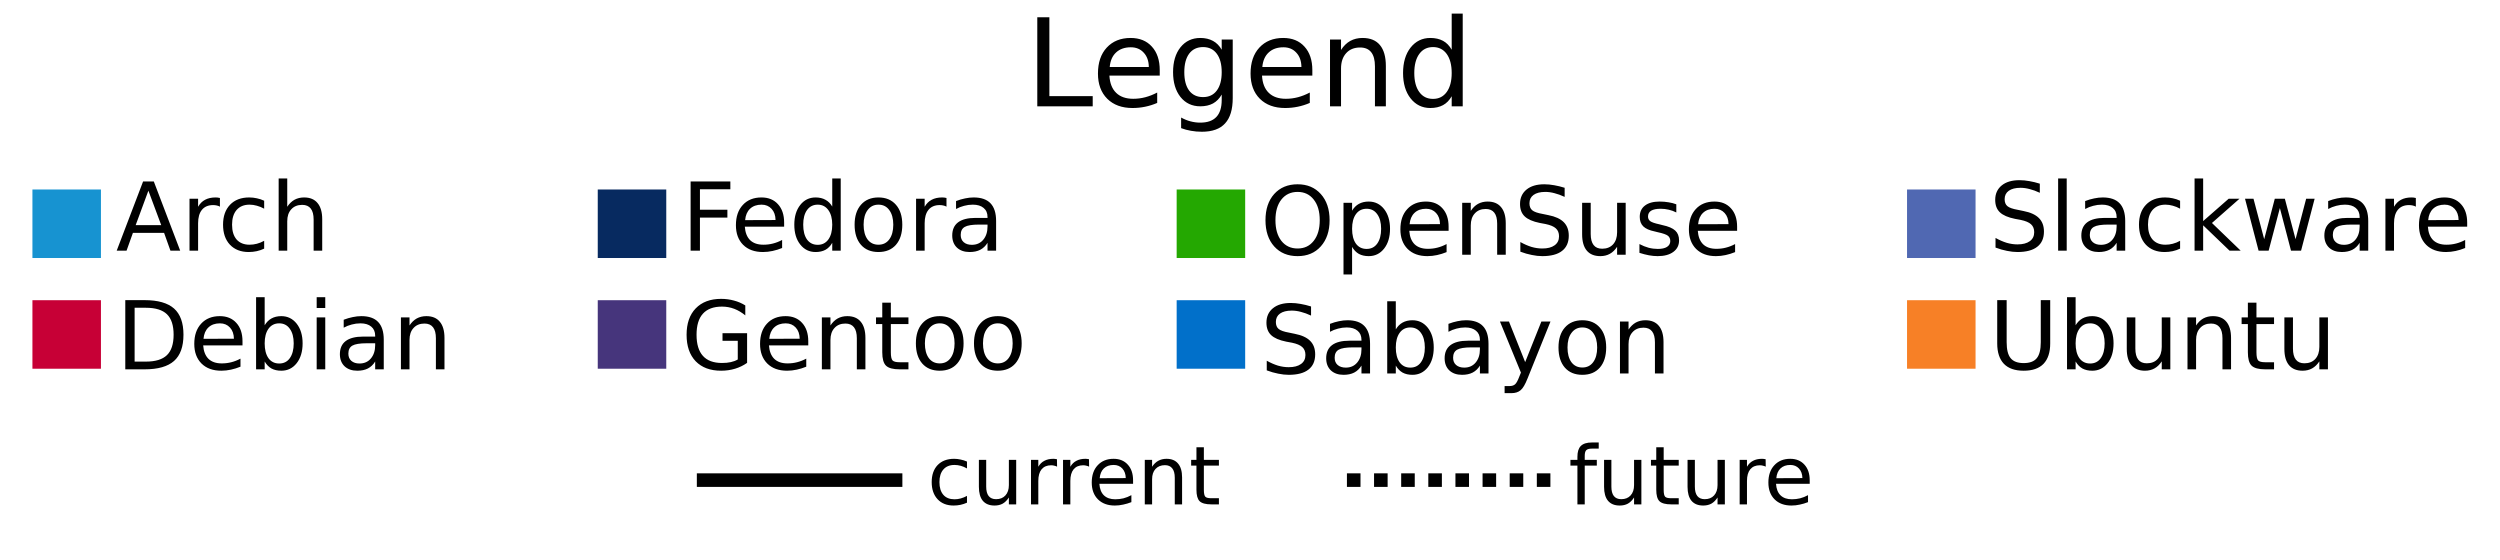
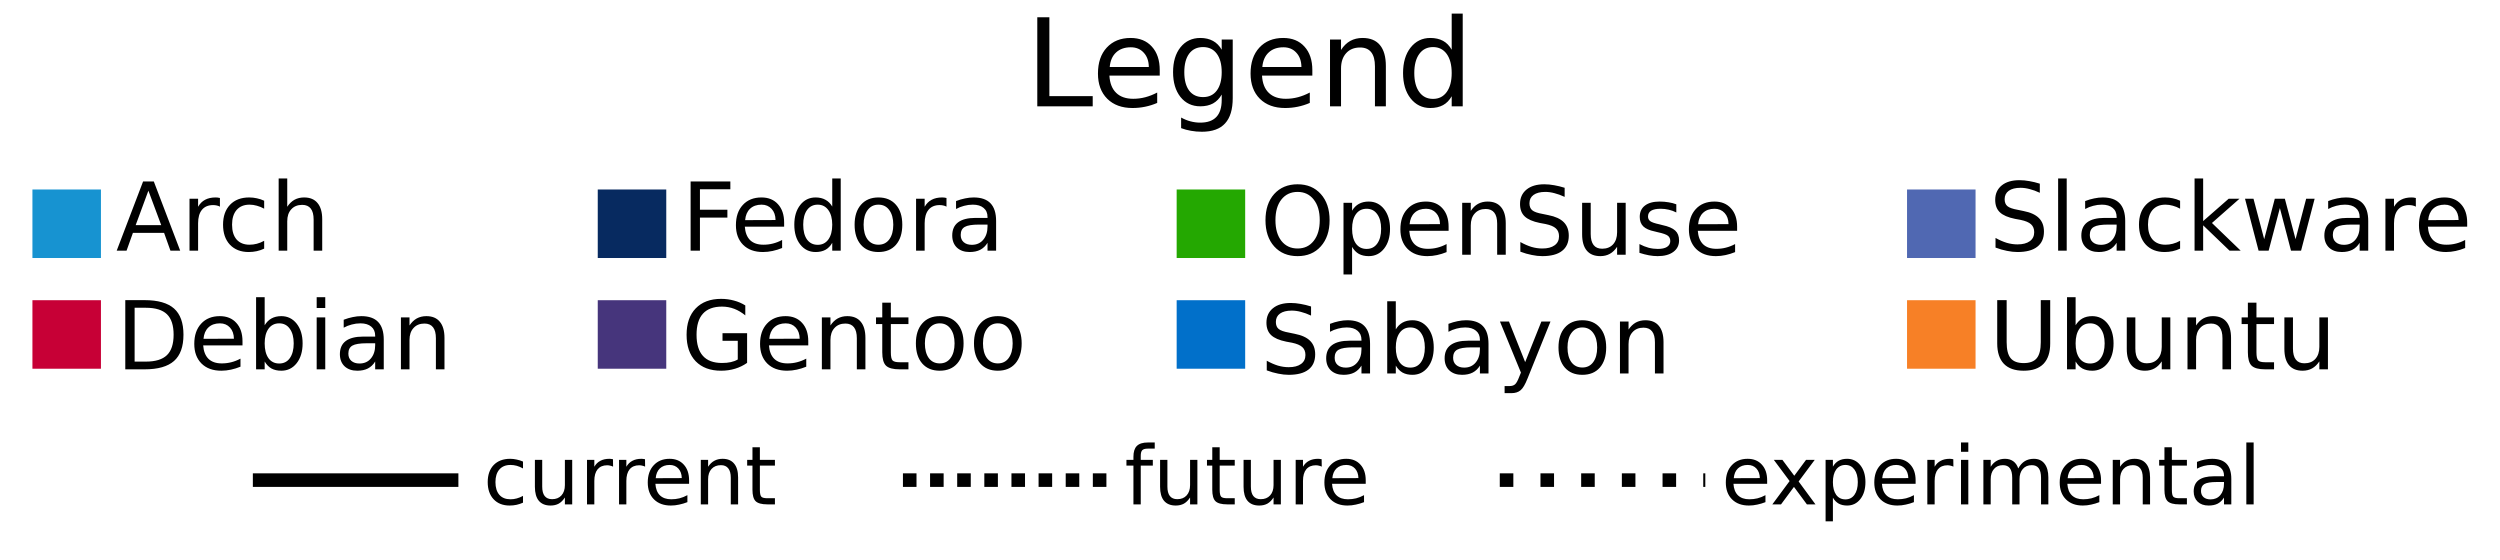
<svg xmlns="http://www.w3.org/2000/svg" width="368.609" height="82.536" id="svg2816" version="1.0">
  <defs id="defs2818">
    </defs>
  <g id="layer1" transform="translate(-142.41,-105.3054)">
    <g id="g2426" transform="translate(4.781747,0)">
      <g transform="translate(-6.092102,2)" id="g2860">
        <rect style="opacity:1;fill:#072a60;fill-opacity:1;stroke:none;stroke-width:2;stroke-miterlimit:4;stroke-dasharray:none;stroke-opacity:1" id="rect3177" width="10.102" height="10.102" x="231.855" y="131.245" />
        <rect style="opacity:1;fill:#46357c;fill-opacity:1;stroke:none;stroke-width:2;stroke-miterlimit:4;stroke-dasharray:none;stroke-opacity:1" id="rect3181" width="10.102" height="10.102" x="231.855" y="147.569" />
        <text xml:space="preserve" style="font-size:14px;font-style:normal;font-weight:normal;fill:#000000;fill-opacity:1;stroke:none;stroke-width:1px;stroke-linecap:butt;stroke-linejoin:miter;stroke-opacity:1;font-family:Bitstream Vera Sans;-inkscape-font-specification:Bitstream Vera Sans" x="244.17" y="140.26" id="text2788">
          <tspan id="tspan2790" x="244.17" y="140.26">Fedo<tspan id="tspan2422" style="font-weight:normal;-inkscape-font-specification:Bitstream Vera Sans">r</tspan>a</tspan>
          <tspan x="244.17" y="157.76" id="tspan2792">Gentoo</tspan>
        </text>
      </g>
      <g transform="translate(-2.354797,2)" id="g2853">
        <rect y="131.245" x="313.474" height="10.102" width="10.102" id="rect3183" style="opacity:1;fill:#24a801;fill-opacity:1;stroke:none;stroke-width:2;stroke-miterlimit:4;stroke-dasharray:none;stroke-opacity:1" />
        <rect style="opacity:1;fill:#0170ca;fill-opacity:1;stroke:none;stroke-width:2;stroke-miterlimit:4;stroke-dasharray:none;stroke-opacity:1" id="rect3185" width="10.102" height="10.102" x="313.474" y="147.569" />
        <text xml:space="preserve" style="font-size:14px;font-style:normal;font-weight:normal;fill:#000000;fill-opacity:1;stroke:none;stroke-width:1px;stroke-linecap:butt;stroke-linejoin:miter;stroke-opacity:1;font-family:Bitstream Vera Sans;-inkscape-font-specification:Bitstream Vera Sans" x="325.789" y="140.868" id="text2796">
          <tspan id="tspan2798" x="325.789" y="140.868">OpenSuse</tspan>
          <tspan x="325.789" y="158.368" id="tspan2800">Sabayon</tspan>
        </text>
      </g>
      <g transform="translate(-3.0517578e-5,2)" id="g2846">
        <rect y="131.245" x="418.809" height="10.102" width="10.102" id="rect3187" style="opacity:1;fill:#5068b2;fill-opacity:1;stroke:none;stroke-width:2;stroke-miterlimit:4;stroke-dasharray:none;stroke-opacity:1" />
        <rect style="opacity:1;fill:#f78026;fill-opacity:1;stroke:none;stroke-width:2;stroke-miterlimit:4;stroke-dasharray:none;stroke-opacity:1" id="rect3189" width="10.102" height="10.102" x="418.809" y="147.569" />
        <text xml:space="preserve" style="font-size:14px;font-style:normal;font-weight:normal;fill:#000000;fill-opacity:1;stroke:none;stroke-width:1px;stroke-linecap:butt;stroke-linejoin:miter;stroke-opacity:1;font-family:Bitstream Vera Sans;-inkscape-font-specification:Bitstream Vera Sans" x="430.888" y="140.26" id="text2804">
          <tspan id="tspan2806" x="430.888" y="140.26">Slackware</tspan>
          <tspan x="430.888" y="157.76" id="tspan2808">Ubuntu</tspan>
        </text>
      </g>
      <g transform="translate(0,2)" id="g2867">
        <rect style="opacity:1;fill:#1793d1;fill-opacity:1;stroke:none;stroke-width:2;stroke-miterlimit:4;stroke-dasharray:none;stroke-opacity:1" id="rect2403" width="10.102" height="10.102" x="142.41" y="131.245" />
        <rect y="147.569" x="142.41" height="10.102" width="10.102" id="rect3175" style="opacity:1;fill:#c70036;fill-opacity:1;stroke:none;stroke-width:2;stroke-miterlimit:4;stroke-dasharray:none;stroke-opacity:1" />
        <text xml:space="preserve" style="font-size:14px;font-style:normal;font-weight:normal;fill:#000000;fill-opacity:1;stroke:none;stroke-width:1px;stroke-linecap:butt;stroke-linejoin:miter;stroke-opacity:1;font-family:Bitstream Vera Sans;-inkscape-font-specification:Bitstream Vera Sans" x="154.725" y="140.26" id="text2810">
          <tspan id="tspan2812" x="154.725" y="140.26">Arch</tspan>
          <tspan x="154.725" y="157.76" id="tspan2814">Debian</tspan>
        </text>
      </g>
    </g>
    <text xml:space="preserve" style="font-size:18px;font-style:normal;font-weight:normal;fill:#000000;fill-opacity:1;stroke:none;stroke-width:1px;stroke-linecap:butt;stroke-linejoin:miter;stroke-opacity:1;font-family:Bitstream Vera Sans;-inkscape-font-specification:Bitstream Vera Sans" x="293.584" y="120.981" id="text2874">
      <tspan id="tspan2876" x="293.584" y="120.981">Legend</tspan>
    </text>
-     <g id="g2893" transform="translate(21.98249,0)">
+     <g id="g2893" transform="translate(-43.4804,0)">
      <path style="fill:none;fill-rule:evenodd;stroke:#000000;stroke-width:2;stroke-linecap:butt;stroke-linejoin:miter;stroke-miterlimit:4;stroke-dasharray:none;stroke-opacity:1" d="M 223.172,176.096 L 253.477,176.096" id="path3205" />
      <path id="path3207" d="M 319.023,176.096 L 349.327,176.096" style="fill:none;fill-rule:evenodd;stroke:#000000;stroke-width:2;stroke-linecap:butt;stroke-linejoin:miter;stroke-miterlimit:4;stroke-dasharray:2, 2;stroke-dashoffset:0;stroke-opacity:1" />
      <text id="text2885" y="179.672" x="351.696" style="font-size:12px;font-style:normal;font-weight:normal;fill:#000000;fill-opacity:1;stroke:none;stroke-width:1px;stroke-linecap:butt;stroke-linejoin:miter;stroke-opacity:1;font-family:Bitstream Vera Sans;-inkscape-font-specification:Bitstream Vera Sans" xml:space="preserve">
        <tspan style="font-weight:normal;-inkscape-font-specification:Bitstream Vera Sans" y="179.672" x="351.696" id="tspan2887">future</tspan>
      </text>
      <text id="text2889" y="179.672" x="257.143" style="font-size:12px;font-style:normal;font-weight:normal;fill:#000000;fill-opacity:1;stroke:none;stroke-width:1px;stroke-linecap:butt;stroke-linejoin:miter;stroke-opacity:1;font-family:Bitstream Vera Sans;-inkscape-font-specification:Bitstream Vera Sans" xml:space="preserve">
        <tspan y="179.672" x="257.143" id="tspan2891">current</tspan>
      </text>
+       <path style="fill:none;fill-rule:evenodd;stroke:#000000;stroke-width:2;stroke-linecap:butt;stroke-linejoin:miter;stroke-miterlimit:4;stroke-dasharray:2,4;stroke-dashoffset:0;stroke-opacity:1" d="M 407.023,176.096 L 437.327,176.096" id="path2426" />
+       <text xml:space="preserve" style="font-size:12px;font-style:normal;font-weight:normal;fill:#000000;fill-opacity:1;stroke:none;stroke-width:1px;stroke-linecap:butt;stroke-linejoin:miter;stroke-opacity:1;font-family:Bitstream Vera Sans;-inkscape-font-specification:Bitstream Vera Sans" x="439.696" y="179.672" id="text2428">
+         <tspan id="tspan2430" x="439.696" y="179.672" style="font-weight:normal;-inkscape-font-specification:Bitstream Vera Sans">experimental</tspan>
+       </text>
    </g>
  </g>
</svg>
